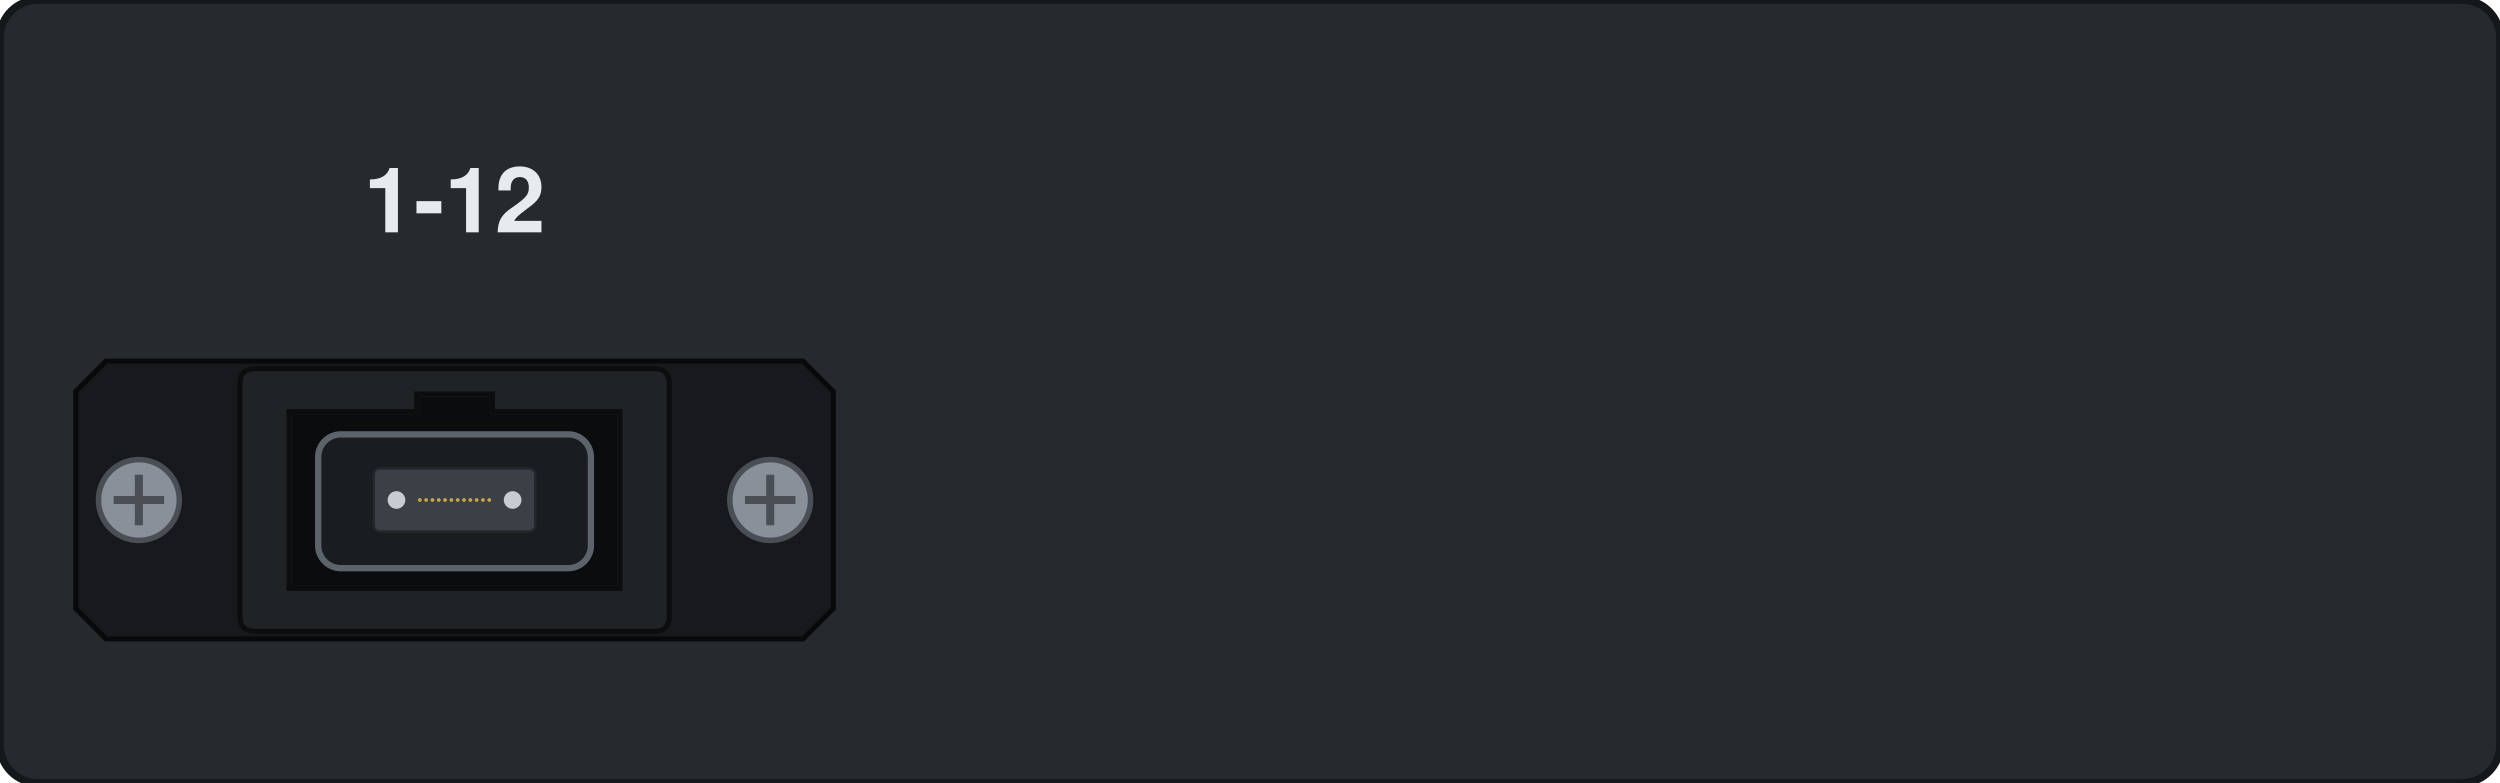
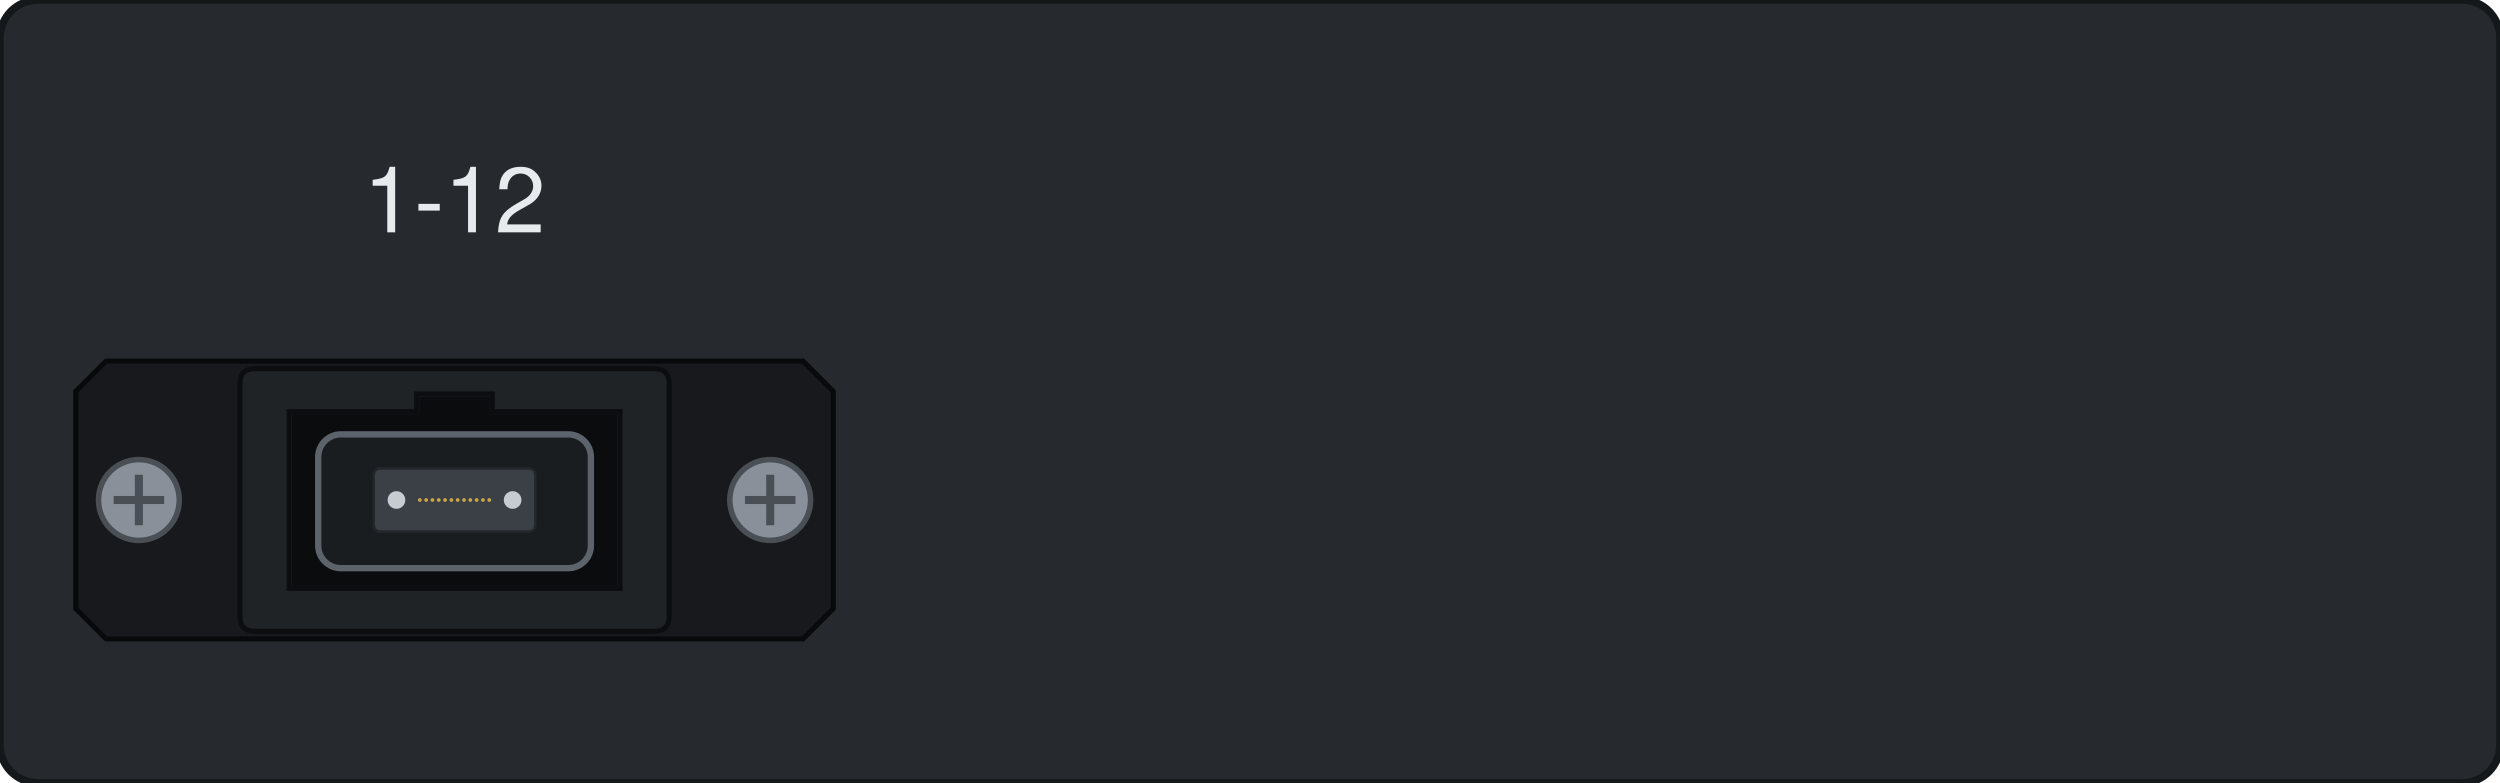
<svg xmlns="http://www.w3.org/2000/svg" width="99.0mm" height="31.0mm" viewBox="0 0 99.0 31.0">
  <style>
    [data-path] { cursor: pointer; }
    .state-on    { --led-color: #22c55e; }
    .state-up    { --led-color: #22c55e; }
    /* link and up are the same fact on an Ethernet lamp; see docs/rj45-family-design.md */
    .state-link  { --led-color: #22c55e; }
    .state-activity { --led-color: #86efac; }
    .state-ok    { --led-color: #22c55e; }
    .state-fault { --led-color: #ef4444; }
    .state-fail  { --led-color: #ef4444; }
    .state-locate { --led-color: #3b82f6; }
    .state-absent { opacity: 0.35; }
    /* A state is a colour AND a behaviour. Solid and blinking of the same colour
       are different facts on real hardware: on the S9510-28DC a solid green PWR
       is "system power good" and a blinking green PWR is "power good but BMC
       power fail". A blinking state that renders solid is the same failure as a
       state class nothing paints - it looks modelled and is not.
       blink animates opacity rather than fill, because each skin carries its own
       unlit colour in the fill fallback and a keyframe cannot name it. alternate
       animates fill, because two colours is the whole point, and takes its first
       value from the element's own fill. */
    @keyframes portrayal-blink {
      0%, 49.9% { opacity: 1; }
      50%, 100% { opacity: 0; }
    }
    @keyframes portrayal-alternate {
      0%, 49.9% { fill: var(--led-color, #3a3f44); }
      50%, 100% { fill: var(--led-color-alt, #3a3f44); }
    }
    .portrayal-highlight { filter: drop-shadow(0 0 1.2px #f59e0b) drop-shadow(0 0 0.5px #f59e0b); }
    .portrayal-dim { opacity: 0.25; }
    [data-class='region'].portrayal-highlight { stroke: #f59e0b; stroke-width: 0.7; filter: none; }
    .state-fail[data-class='psu'], .state-fail[data-class='fan'] { filter: drop-shadow(0 0 1.4px #ef4444); }
</style>
-   <g id="fhd-1mtp6lcd-u-rear" data-path="fhd-1mtp6lcd-u-rear" data-class="cassette" data-ref="fs/fhd-1mtp6lcd-u-rear@2:2.0.0" data-media="fiber" transform="translate(0,0)">
+   <g id="fhd-1mtp6lcd-u-rear" data-path="fhd-1mtp6lcd-u-rear" data-class="cassette" data-ref="fs/fhd-1mtp6lcd-u-rear@2:2.0.1" data-media="fiber" transform="translate(0,0)">
    <rect id="fhd-1mtp6lcd-u-rear--bezel" x="0" y="0" width="99.0" height="31.0" rx="1.5" fill="#26292d" stroke="#15181a" stroke-width="0.3" />
    <g id="fhd-1mtp6lcd-u-rear--silkscreen">
-       <text id="fhd-1mtp6lcd-u-rear--legend" x="18.0" y="9.2" font-size="3.6" font-family="Helvetica, Arial, sans-serif" font-weight="bold" text-anchor="middle" fill="#e8ebee">1-12</text>
+       <text id="fhd-1mtp6lcd-u-rear--legend" x="18.0" y="9.2" font-size="3.6" font-family="Helvetica, Arial, sans-serif" text-anchor="middle" fill="#e8ebee">1-12</text>
    </g>
    <g id="fhd-1mtp6lcd-u-rear--mtp" data-path="fhd-1mtp6lcd-u-rear/mtp" data-class="port" data-ref="common/mpo-flange-adapter@1:1.1.1" data-connector="mpo" data-media="fiber" transform="translate(3.0,14.3)">
      <path id="fhd-1mtp6lcd-u-rear--mtp--flange" fill="#17191c" stroke="#08090a" stroke-width="0.2" d="M 1.2 0 H 28.8 L 30 1.2 V 9.8 L 28.8 11 H 1.2 L 0 9.8 V 1.2 Z" data-z-out="2.0" />
      <path id="fhd-1mtp6lcd-u-rear--mtp--opening" fill="#0b0c0e" stroke="#2c3035" stroke-width="0.2" d="M 8.45 2.0 H 13.5 V 1.3 H 16.5 V 2.0 H 21.55 V 9.0 H 8.45 Z" data-z-lift="3.5" data-depth="3.0" />
      <rect id="fhd-1mtp6lcd-u-rear--mtp--plug" x="9.6" y="2.9" width="10.8" height="5.3" rx="0.9" fill="#1a1d20" stroke="#5c636b" stroke-width="0.25" />
      <rect id="fhd-1mtp6lcd-u-rear--mtp--ferrule" x="11.8" y="4.25" width="6.4" height="2.5" rx="0.25" fill="#3b4046" stroke="#23262a" stroke-width="0.1" />
      <g id="fhd-1mtp6lcd-u-rear--mtp--fibres" fill="#c9a646">
        <circle cx="13.625" cy="5.5" r="0.075" />
        <circle cx="13.875" cy="5.5" r="0.075" />
        <circle cx="14.125" cy="5.5" r="0.075" />
        <circle cx="14.375" cy="5.5" r="0.075" />
        <circle cx="14.625" cy="5.5" r="0.075" />
        <circle cx="14.875" cy="5.5" r="0.075" />
        <circle cx="15.125" cy="5.5" r="0.075" />
        <circle cx="15.375" cy="5.5" r="0.075" />
        <circle cx="15.625" cy="5.5" r="0.075" />
        <circle cx="15.875" cy="5.5" r="0.075" />
        <circle cx="16.125" cy="5.5" r="0.075" />
        <circle cx="16.375" cy="5.5" r="0.075" />
      </g>
      <circle id="fhd-1mtp6lcd-u-rear--mtp--pin-left" cx="12.7" cy="5.5" r="0.35" fill="#c7ccd1" />
      <circle id="fhd-1mtp6lcd-u-rear--mtp--pin-right" cx="17.3" cy="5.5" r="0.35" fill="#c7ccd1" />
      <path id="fhd-1mtp6lcd-u-rear--mtp--housing" fill-rule="evenodd" fill="#202326" stroke="#0c0d0e" stroke-width="0.2" d="M 7.1 0.3 H 22.9 Q 23.5 0.3 23.5 0.9 V 10.1 Q 23.5 10.7 22.9 10.7            H 7.1 Q 6.5 10.7 6.5 10.1 V 0.9 Q 6.5 0.3 7.1 0.3 Z            M 8.45 2.0 H 13.5 V 1.3 H 16.5 V 2.0 H 21.55 V 9.0 H 8.45 Z" data-z-out="3.5" data-z-lift="2.0" />
      <g id="fhd-1mtp6lcd-u-rear--mtp--screw-left" data-path="fhd-1mtp6lcd-u-rear/mtp/screw-left" data-class="screw" data-behaviour="mounts" data-ref="common/screw-head@1:1.1.0" data-depth="0.7" data-wall="#15181b" data-cavity="head" data-round="1" transform="translate(0.7,3.7)" data-z-lift="2.0">
        <circle id="fhd-1mtp6lcd-u-rear--mtp--screw-left--head" cx="1.8" cy="1.8" r="1.6" fill="#8a9099" stroke="#4a4f55" stroke-width="0.22" />
        <rect id="fhd-1mtp6lcd-u-rear--mtp--screw-left--slot-h" x="0.8" y="1.64" width="2.0" height="0.32" fill="#4a4f55" data-z-sink="0.5" data-z-color="#111417" />
        <rect id="fhd-1mtp6lcd-u-rear--mtp--screw-left--slot-v" x="1.64" y="0.8" width="0.32" height="2.0" fill="#4a4f55" data-z-sink="0.5" data-z-color="#111417" />
      </g>
      <g id="fhd-1mtp6lcd-u-rear--mtp--screw-right" data-path="fhd-1mtp6lcd-u-rear/mtp/screw-right" data-class="screw" data-behaviour="mounts" data-ref="common/screw-head@1:1.1.0" data-depth="0.7" data-wall="#15181b" data-cavity="head" data-round="1" transform="translate(25.7,3.7)" data-z-lift="2.0">
        <circle id="fhd-1mtp6lcd-u-rear--mtp--screw-right--head" cx="1.8" cy="1.8" r="1.6" fill="#8a9099" stroke="#4a4f55" stroke-width="0.22" />
        <rect id="fhd-1mtp6lcd-u-rear--mtp--screw-right--slot-h" x="0.8" y="1.64" width="2.0" height="0.32" fill="#4a4f55" data-z-sink="0.5" data-z-color="#111417" />
        <rect id="fhd-1mtp6lcd-u-rear--mtp--screw-right--slot-v" x="1.64" y="0.8" width="0.32" height="2.0" fill="#4a4f55" data-z-sink="0.5" data-z-color="#111417" />
      </g>
      <g data-cp="optical" data-cp-at="15 5.5" data-cp-dir="front" />
    </g>
  </g>
</svg>
